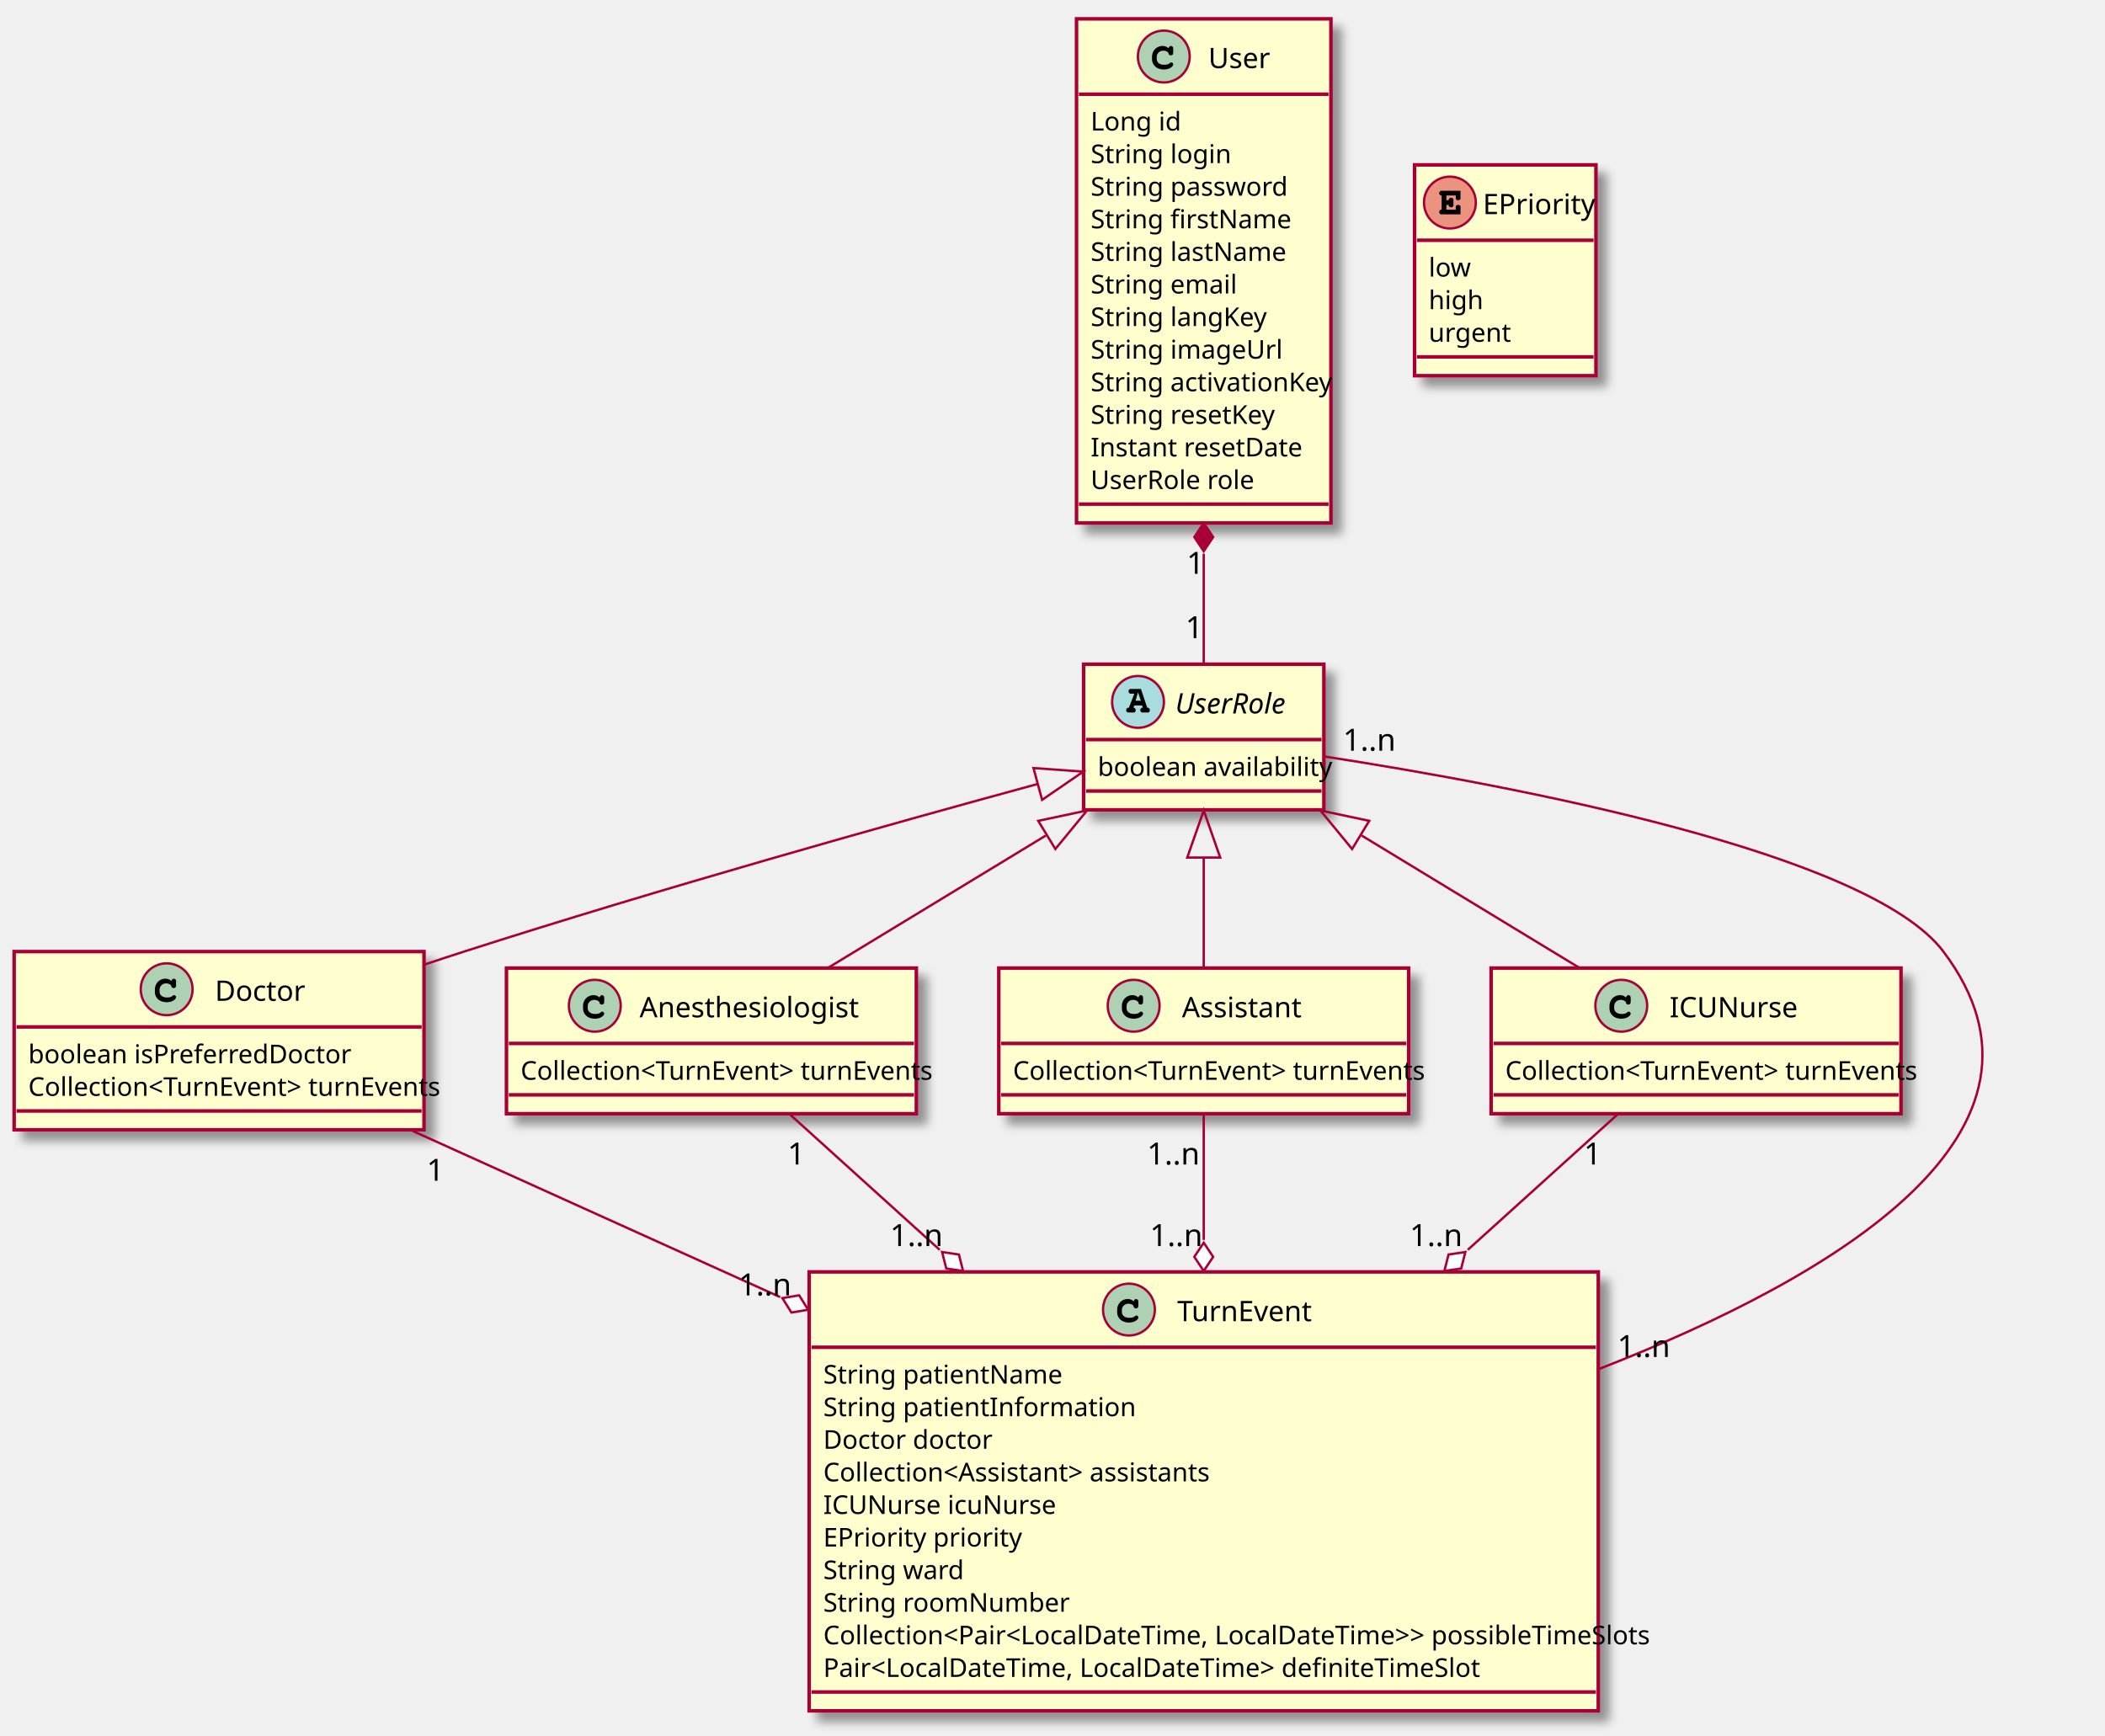
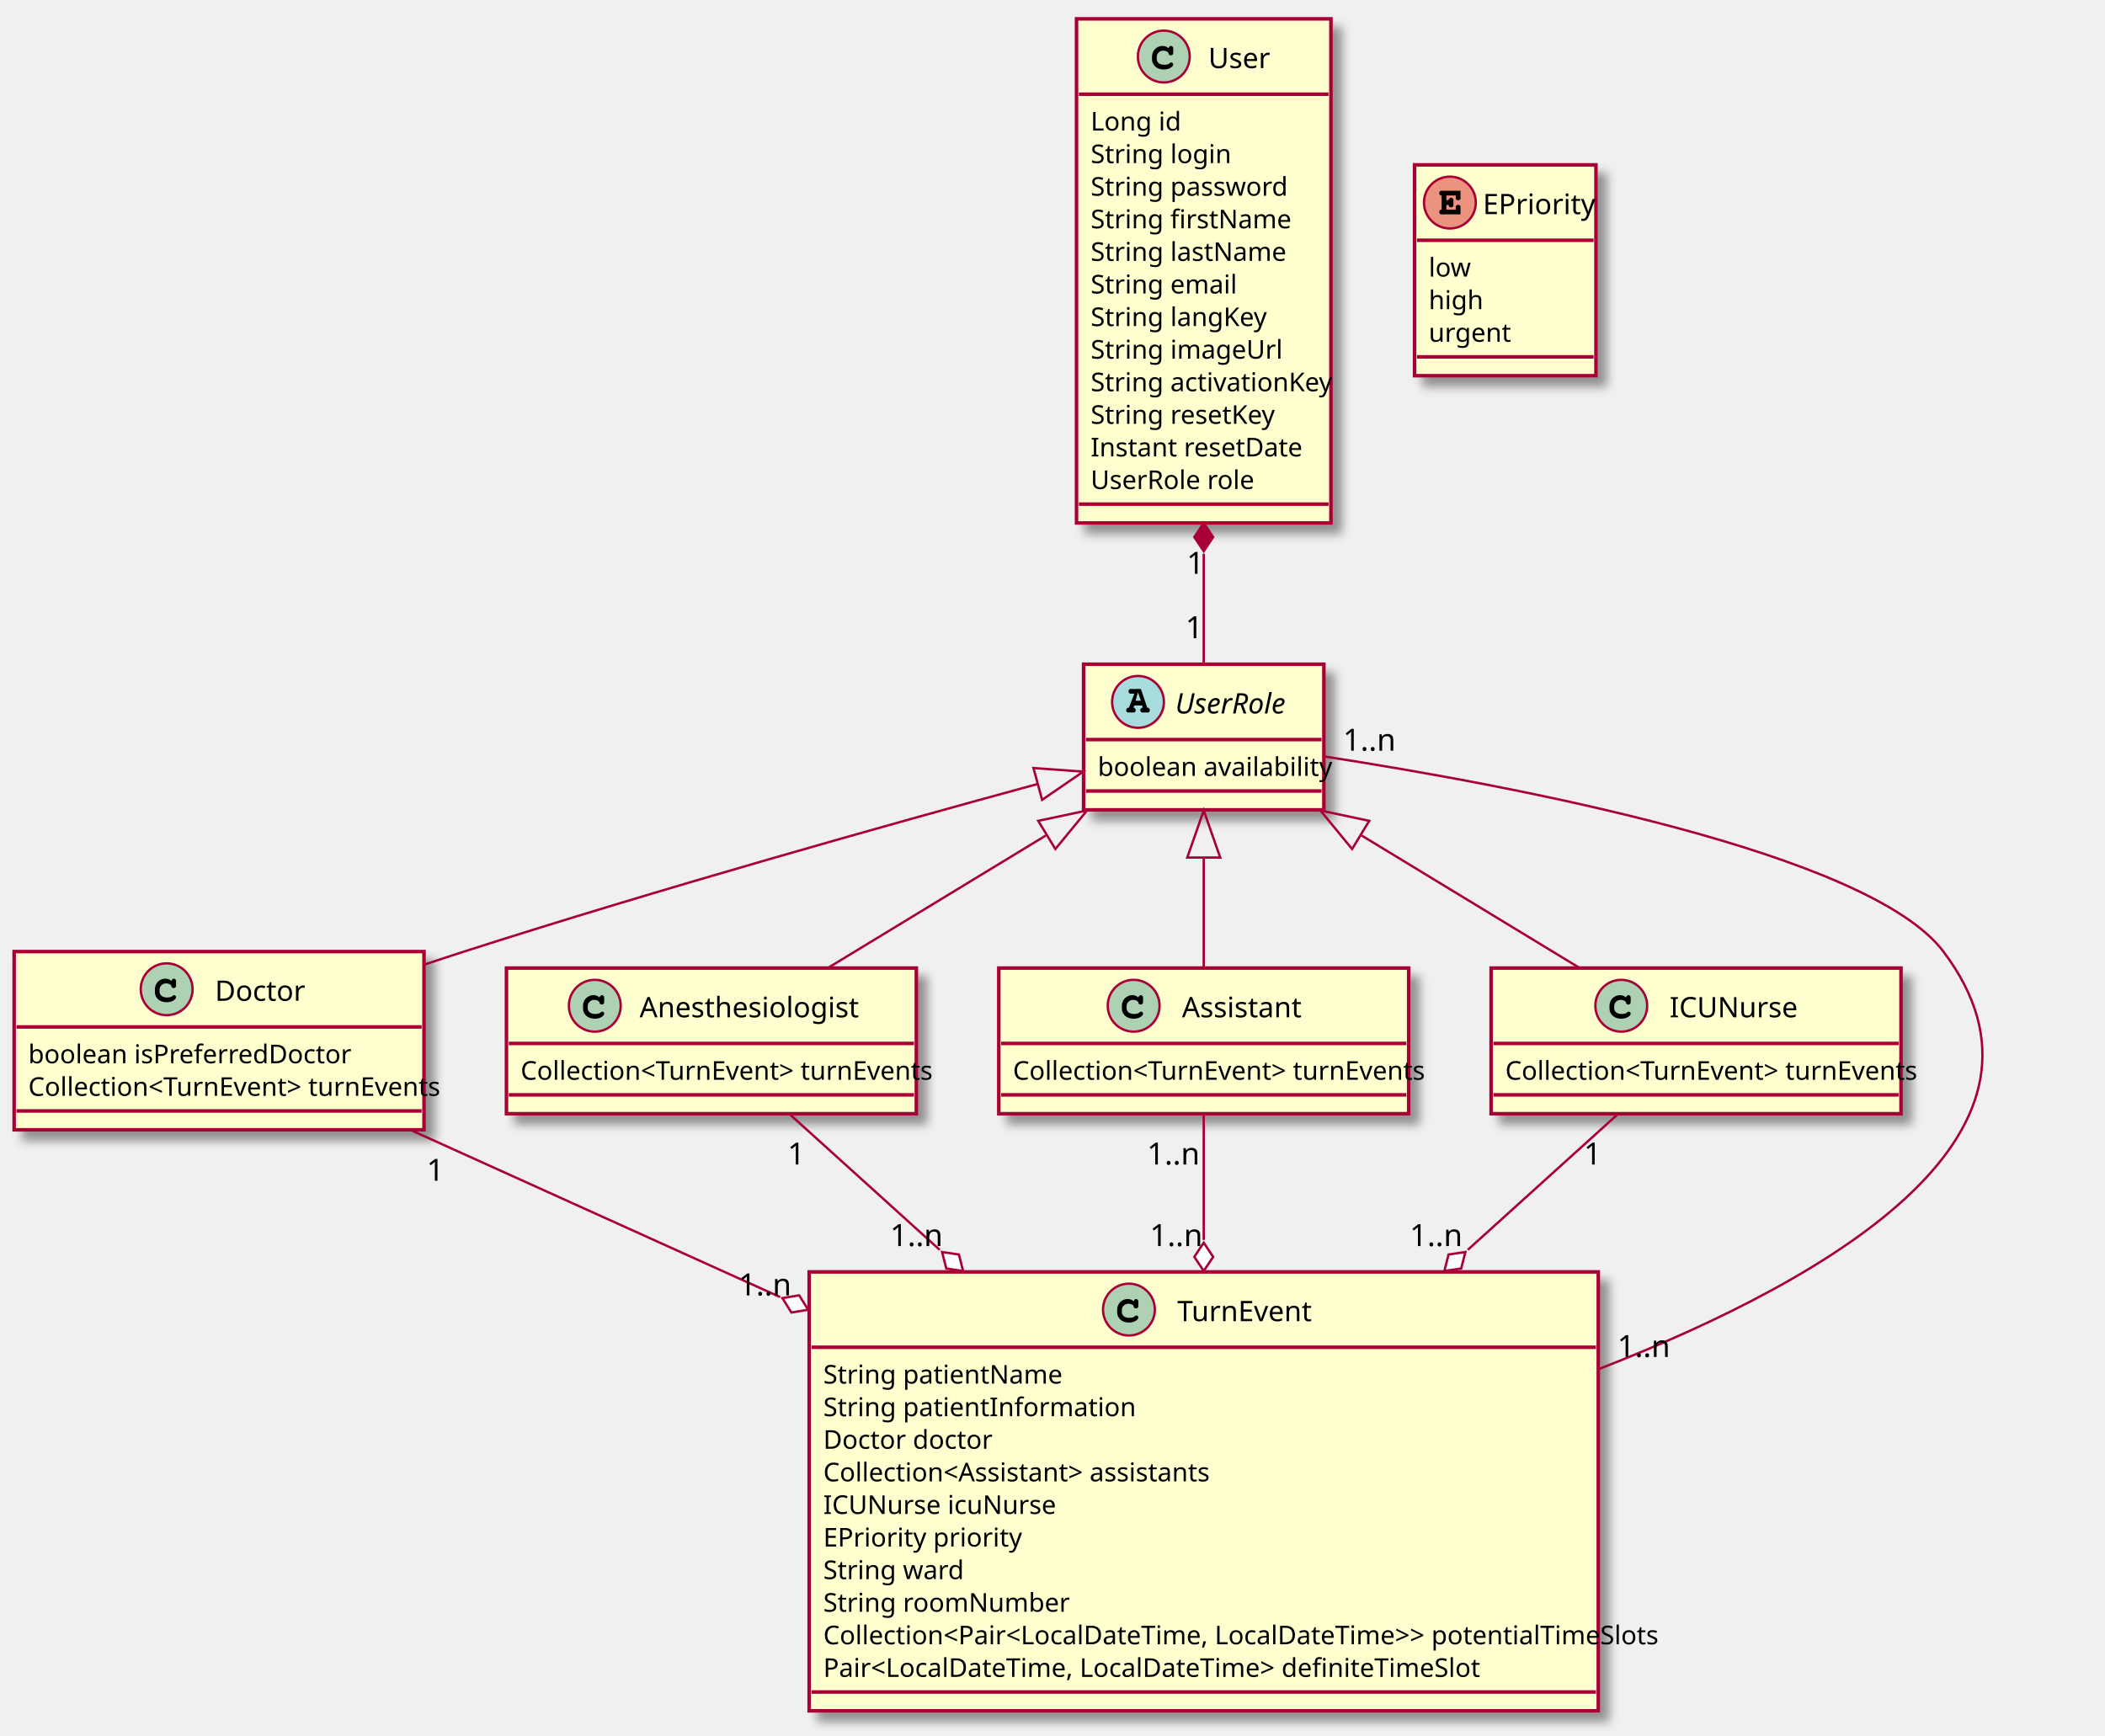
<svg xmlns="http://www.w3.org/2000/svg" contentScriptType="application/ecmascript" contentStyleType="text/css" height="921.25px" preserveAspectRatio="none" style="width:1117px;height:921px;" version="1.1" viewBox="0 0 1117 921" width="1117.5px" zoomAndPan="magnify">
  <defs>
    <filter height="300%" id="f1uslpgyjnyoba" width="300%" x="-1" y="-1">
      <feGaussianBlur result="blurOut" stdDeviation="2.5" />
      <feColorMatrix in="blurOut" result="blurOut2" type="matrix" values="0 0 0 0 0 0 0 0 0 0 0 0 0 0 0 0 0 0 .4 0" />
      <feOffset dx="5.0" dy="5.0" in="blurOut2" result="blurOut3" />
      <feBlend in="SourceGraphic" in2="blurOut3" mode="normal" />
    </filter>
  </defs>
  <g>
    <rect fill="#FEFECE" filter="url(#f1uslpgyjnyoba)" height="267.539" id="User" style="stroke: #A80036; stroke-width: 1.875;" width="135" x="571.25" y="10" />
    <ellipse cx="617.562" cy="30" fill="#ADD1B2" rx="13.75" ry="13.75" style="stroke: #A80036; stroke-width: 1.25;" />
    <path d="M620.062,25.625 Q620.316,25 620.609,24.688 Q620.902,24.375 621.234,24.375 Q621.82,24.375 622.191,24.727 Q622.562,25.078 622.562,25.898 L622.562,27.852 Q622.562,28.672 622.211,29.023 Q621.859,29.375 621.312,29.375 Q620.824,29.375 620.512,29.16 Q620.199,28.945 620.062,28.379 Q620.004,27.988 619.789,27.773 Q619.398,27.363 618.695,27.129 Q617.992,26.875 617.289,26.875 Q616.41,26.875 615.668,27.227 Q614.945,27.578 614.379,28.359 Q613.812,29.141 613.812,30.215 L613.812,31.367 Q613.812,32.656 614.867,33.516 Q615.922,34.375 617.797,34.375 Q618.91,34.375 619.691,34.121 Q620.141,33.984 620.648,33.535 Q620.981,33.281 621.156,33.203 Q621.332,33.125 621.547,33.125 Q621.957,33.125 622.25,33.457 Q622.562,33.77 622.562,34.219 Q622.562,34.648 622.133,35.156 Q621.508,35.898 620.512,36.309 Q619.203,36.875 617.602,36.875 Q615.727,36.875 614.223,36.133 Q613.012,35.547 612.152,34.277 Q611.312,33.008 611.312,31.504 L611.312,30.137 Q611.312,28.574 612.055,27.207 Q612.816,25.84 614.125,25.117 Q615.453,24.375 616.938,24.375 Q617.836,24.375 618.617,24.688 Q619.398,25 620.062,25.625 Z " />
    <text fill="#000000" font-family="sans-serif" font-size="15" lengthAdjust="spacingAndGlyphs" textLength="33.75" x="641.188" y="36.138">User</text>
    <line style="stroke: #A80036; stroke-width: 1.875;" x1="572.5" x2="705" y1="50" y2="50" />
    <text fill="#000000" font-family="sans-serif" font-size="13.75" lengthAdjust="spacingAndGlyphs" textLength="43.75" x="578.75" y="69.274">Long id</text>
    <text fill="#000000" font-family="sans-serif" font-size="13.75" lengthAdjust="spacingAndGlyphs" textLength="66.25" x="578.75" y="86.569">String login</text>
    <text fill="#000000" font-family="sans-serif" font-size="13.75" lengthAdjust="spacingAndGlyphs" textLength="101.25" x="578.75" y="103.864">String password</text>
    <text fill="#000000" font-family="sans-serif" font-size="13.75" lengthAdjust="spacingAndGlyphs" textLength="96.25" x="578.75" y="121.158">String firstName</text>
    <text fill="#000000" font-family="sans-serif" font-size="13.75" lengthAdjust="spacingAndGlyphs" textLength="93.75" x="578.75" y="138.453">String lastName</text>
    <text fill="#000000" font-family="sans-serif" font-size="13.75" lengthAdjust="spacingAndGlyphs" textLength="68.75" x="578.75" y="155.748">String email</text>
    <text fill="#000000" font-family="sans-serif" font-size="13.75" lengthAdjust="spacingAndGlyphs" textLength="87.5" x="578.75" y="173.043">String langKey</text>
    <text fill="#000000" font-family="sans-serif" font-size="13.75" lengthAdjust="spacingAndGlyphs" textLength="90" x="578.75" y="190.338">String imageUrl</text>
    <text fill="#000000" font-family="sans-serif" font-size="13.75" lengthAdjust="spacingAndGlyphs" textLength="120" x="578.75" y="207.633">String activationKey</text>
    <text fill="#000000" font-family="sans-serif" font-size="13.75" lengthAdjust="spacingAndGlyphs" textLength="93.75" x="578.75" y="224.928">String resetKey</text>
    <text fill="#000000" font-family="sans-serif" font-size="13.75" lengthAdjust="spacingAndGlyphs" textLength="102.5" x="578.75" y="242.223">Instant resetDate</text>
    <text fill="#000000" font-family="sans-serif" font-size="13.75" lengthAdjust="spacingAndGlyphs" textLength="81.25" x="578.75" y="259.518">UserRole role</text>
    <line style="stroke: #A80036; stroke-width: 1.875;" x1="572.5" x2="705" y1="267.539" y2="267.539" />
    <rect fill="#FEFECE" filter="url(#f1uslpgyjnyoba)" height="77.295" id="UserRole" style="stroke: #A80036; stroke-width: 1.875;" width="127.5" x="575" y="352.5" />
    <ellipse cx="603.875" cy="372.5" fill="#A9DCDF" rx="13.75" ry="13.75" style="stroke: #A80036; stroke-width: 1.25;" />
    <path d="M606.062,374.375 L601.941,374.375 L601.394,375.625 L601.394,375.625 L601.981,375.625 L602.625,376.406 L602.625,376.875 L602.625,377.344 L601.981,378.125 L601.394,378.125 L599.031,378.125 L598.269,378.125 L597.625,377.344 L597.625,376.875 L597.625,376.406 L598.269,375.625 L599.031,375.625 L601.922,368.125 L600.828,368.125 L599.519,368.125 L598.875,367.344 L598.875,366.875 L598.875,366.406 L599.519,365.625 L600.828,365.625 L605.418,365.625 L608.777,375.625 L609.481,375.625 L609.481,375.625 L610.125,376.406 L610.125,376.875 L610.125,377.344 L609.481,378.125 L608.777,378.125 L606.414,378.125 L605.769,378.125 L605.125,377.344 L605.125,376.875 L605.125,376.406 L605.769,375.625 L606.414,375.625 L606.414,375.625 L606.062,374.375 Z M605.379,371.875 L603.875,367.402 L602.586,371.875 L605.379,371.875 Z " />
    <text fill="#000000" font-family="sans-serif" font-size="15" font-style="italic" lengthAdjust="spacingAndGlyphs" textLength="65" x="623.625" y="378.638">UserRole</text>
    <line style="stroke: #A80036; stroke-width: 1.875;" x1="576.25" x2="701.25" y1="392.5" y2="392.5" />
    <text fill="#000000" font-family="sans-serif" font-size="13.75" lengthAdjust="spacingAndGlyphs" textLength="112.5" x="582.5" y="411.774">boolean availability</text>
    <line style="stroke: #A80036; stroke-width: 1.875;" x1="576.25" x2="701.25" y1="419.795" y2="419.795" />
    <rect fill="#FEFECE" filter="url(#f1uslpgyjnyoba)" height="94.59" id="Doctor" style="stroke: #A80036; stroke-width: 1.875;" width="217.5" x="7.5" y="505" />
    <ellipse cx="88.438" cy="525" fill="#ADD1B2" rx="13.75" ry="13.75" style="stroke: #A80036; stroke-width: 1.25;" />
    <path d="M90.938,520.625 Q91.191,520 91.484,519.688 Q91.777,519.375 92.109,519.375 Q92.695,519.375 93.066,519.727 Q93.438,520.078 93.438,520.898 L93.438,522.852 Q93.438,523.672 93.086,524.023 Q92.734,524.375 92.188,524.375 Q91.699,524.375 91.387,524.16 Q91.074,523.945 90.938,523.379 Q90.879,522.988 90.664,522.773 Q90.273,522.363 89.57,522.129 Q88.867,521.875 88.164,521.875 Q87.285,521.875 86.543,522.227 Q85.82,522.578 85.254,523.359 Q84.688,524.141 84.688,525.215 L84.688,526.367 Q84.688,527.656 85.742,528.516 Q86.797,529.375 88.672,529.375 Q89.785,529.375 90.566,529.121 Q91.016,528.984 91.523,528.535 Q91.856,528.281 92.031,528.203 Q92.207,528.125 92.422,528.125 Q92.832,528.125 93.125,528.457 Q93.438,528.769 93.438,529.219 Q93.438,529.648 93.008,530.156 Q92.383,530.898 91.387,531.309 Q90.078,531.875 88.477,531.875 Q86.602,531.875 85.098,531.133 Q83.887,530.547 83.027,529.277 Q82.188,528.008 82.188,526.504 L82.188,525.137 Q82.188,523.574 82.93,522.207 Q83.691,520.84 85,520.117 Q86.328,519.375 87.812,519.375 Q88.711,519.375 89.492,519.688 Q90.273,520 90.938,520.625 Z " />
    <text fill="#000000" font-family="sans-serif" font-size="15" lengthAdjust="spacingAndGlyphs" textLength="45" x="114.062" y="531.138">Doctor</text>
    <line style="stroke: #A80036; stroke-width: 1.875;" x1="8.75" x2="223.75" y1="545" y2="545" />
    <text fill="#000000" font-family="sans-serif" font-size="13.75" lengthAdjust="spacingAndGlyphs" textLength="158.75" x="15" y="564.274">boolean isPreferredDoctor</text>
    <text fill="#000000" font-family="sans-serif" font-size="13.75" lengthAdjust="spacingAndGlyphs" textLength="202.5" x="15" y="581.569">Collection&lt;TurnEvent&gt; turnEvents</text>
    <line style="stroke: #A80036; stroke-width: 1.875;" x1="8.75" x2="223.75" y1="589.59" y2="589.59" />
    <rect fill="#FEFECE" filter="url(#f1uslpgyjnyoba)" height="77.295" id="Anesthesiologist" style="stroke: #A80036; stroke-width: 1.875;" width="217.5" x="268.75" y="513.75" />
    <ellipse cx="315.625" cy="533.75" fill="#ADD1B2" rx="13.75" ry="13.75" style="stroke: #A80036; stroke-width: 1.25;" />
    <path d="M318.125,529.375 Q318.379,528.75 318.672,528.438 Q318.965,528.125 319.297,528.125 Q319.883,528.125 320.254,528.477 Q320.625,528.828 320.625,529.648 L320.625,531.602 Q320.625,532.422 320.273,532.773 Q319.922,533.125 319.375,533.125 Q318.887,533.125 318.574,532.91 Q318.262,532.695 318.125,532.129 Q318.066,531.738 317.852,531.523 Q317.461,531.113 316.758,530.879 Q316.055,530.625 315.352,530.625 Q314.473,530.625 313.731,530.977 Q313.008,531.328 312.441,532.109 Q311.875,532.891 311.875,533.965 L311.875,535.117 Q311.875,536.406 312.93,537.266 Q313.984,538.125 315.859,538.125 Q316.973,538.125 317.754,537.871 Q318.203,537.734 318.711,537.285 Q319.043,537.031 319.219,536.953 Q319.394,536.875 319.609,536.875 Q320.019,536.875 320.312,537.207 Q320.625,537.519 320.625,537.969 Q320.625,538.398 320.195,538.906 Q319.57,539.648 318.574,540.059 Q317.266,540.625 315.664,540.625 Q313.789,540.625 312.285,539.883 Q311.074,539.297 310.215,538.027 Q309.375,536.758 309.375,535.254 L309.375,533.887 Q309.375,532.324 310.117,530.957 Q310.879,529.59 312.188,528.867 Q313.516,528.125 315,528.125 Q315.898,528.125 316.68,528.438 Q317.461,528.75 318.125,529.375 Z " />
    <text fill="#000000" font-family="sans-serif" font-size="15" lengthAdjust="spacingAndGlyphs" textLength="115" x="339.375" y="539.888">Anesthesiologist</text>
    <line style="stroke: #A80036; stroke-width: 1.875;" x1="270" x2="485" y1="553.75" y2="553.75" />
    <text fill="#000000" font-family="sans-serif" font-size="13.75" lengthAdjust="spacingAndGlyphs" textLength="202.5" x="276.25" y="573.024">Collection&lt;TurnEvent&gt; turnEvents</text>
    <line style="stroke: #A80036; stroke-width: 1.875;" x1="270" x2="485" y1="581.045" y2="581.045" />
    <rect fill="#FEFECE" filter="url(#f1uslpgyjnyoba)" height="77.295" id="Assistant" style="stroke: #A80036; stroke-width: 1.875;" width="217.5" x="530" y="513.75" />
    <ellipse cx="601.562" cy="533.75" fill="#ADD1B2" rx="13.75" ry="13.75" style="stroke: #A80036; stroke-width: 1.25;" />
    <path d="M604.062,529.375 Q604.316,528.75 604.609,528.438 Q604.902,528.125 605.234,528.125 Q605.82,528.125 606.191,528.477 Q606.562,528.828 606.562,529.648 L606.562,531.602 Q606.562,532.422 606.211,532.773 Q605.859,533.125 605.312,533.125 Q604.824,533.125 604.512,532.91 Q604.199,532.695 604.062,532.129 Q604.004,531.738 603.789,531.523 Q603.398,531.113 602.695,530.879 Q601.992,530.625 601.289,530.625 Q600.41,530.625 599.668,530.977 Q598.945,531.328 598.379,532.109 Q597.812,532.891 597.812,533.965 L597.812,535.117 Q597.812,536.406 598.867,537.266 Q599.922,538.125 601.797,538.125 Q602.91,538.125 603.691,537.871 Q604.141,537.734 604.648,537.285 Q604.981,537.031 605.156,536.953 Q605.332,536.875 605.547,536.875 Q605.957,536.875 606.25,537.207 Q606.562,537.519 606.562,537.969 Q606.562,538.398 606.133,538.906 Q605.508,539.648 604.512,540.059 Q603.203,540.625 601.602,540.625 Q599.727,540.625 598.223,539.883 Q597.012,539.297 596.152,538.027 Q595.312,536.758 595.312,535.254 L595.312,533.887 Q595.312,532.324 596.055,530.957 Q596.816,529.59 598.125,528.867 Q599.453,528.125 600.938,528.125 Q601.836,528.125 602.617,528.438 Q603.398,528.75 604.062,529.375 Z " />
    <text fill="#000000" font-family="sans-serif" font-size="15" lengthAdjust="spacingAndGlyphs" textLength="63.75" x="627.188" y="539.888">Assistant</text>
    <line style="stroke: #A80036; stroke-width: 1.875;" x1="531.25" x2="746.25" y1="553.75" y2="553.75" />
    <text fill="#000000" font-family="sans-serif" font-size="13.75" lengthAdjust="spacingAndGlyphs" textLength="202.5" x="537.5" y="573.024">Collection&lt;TurnEvent&gt; turnEvents</text>
    <line style="stroke: #A80036; stroke-width: 1.875;" x1="531.25" x2="746.25" y1="581.045" y2="581.045" />
    <rect fill="#FEFECE" filter="url(#f1uslpgyjnyoba)" height="77.295" id="ICUNurse" style="stroke: #A80036; stroke-width: 1.875;" width="217.5" x="791.25" y="513.75" />
    <ellipse cx="860.312" cy="533.75" fill="#ADD1B2" rx="13.75" ry="13.75" style="stroke: #A80036; stroke-width: 1.25;" />
    <path d="M862.812,529.375 Q863.066,528.75 863.359,528.438 Q863.652,528.125 863.984,528.125 Q864.57,528.125 864.941,528.477 Q865.312,528.828 865.312,529.648 L865.312,531.602 Q865.312,532.422 864.961,532.773 Q864.609,533.125 864.062,533.125 Q863.574,533.125 863.262,532.91 Q862.949,532.695 862.812,532.129 Q862.754,531.738 862.539,531.523 Q862.148,531.113 861.445,530.879 Q860.742,530.625 860.039,530.625 Q859.16,530.625 858.418,530.977 Q857.695,531.328 857.129,532.109 Q856.562,532.891 856.562,533.965 L856.562,535.117 Q856.562,536.406 857.617,537.266 Q858.672,538.125 860.547,538.125 Q861.66,538.125 862.441,537.871 Q862.891,537.734 863.398,537.285 Q863.731,537.031 863.906,536.953 Q864.082,536.875 864.297,536.875 Q864.707,536.875 865,537.207 Q865.312,537.519 865.312,537.969 Q865.312,538.398 864.883,538.906 Q864.258,539.648 863.262,540.059 Q861.953,540.625 860.352,540.625 Q858.477,540.625 856.973,539.883 Q855.762,539.297 854.902,538.027 Q854.062,536.758 854.062,535.254 L854.062,533.887 Q854.062,532.324 854.805,530.957 Q855.566,529.59 856.875,528.867 Q858.203,528.125 859.688,528.125 Q860.586,528.125 861.367,528.438 Q862.148,528.75 862.812,529.375 Z " />
    <text fill="#000000" font-family="sans-serif" font-size="15" lengthAdjust="spacingAndGlyphs" textLength="68.75" x="885.938" y="539.888">ICUNurse</text>
    <line style="stroke: #A80036; stroke-width: 1.875;" x1="792.5" x2="1007.5" y1="553.75" y2="553.75" />
    <text fill="#000000" font-family="sans-serif" font-size="13.75" lengthAdjust="spacingAndGlyphs" textLength="202.5" x="798.75" y="573.024">Collection&lt;TurnEvent&gt; turnEvents</text>
    <line style="stroke: #A80036; stroke-width: 1.875;" x1="792.5" x2="1007.5" y1="581.045" y2="581.045" />
    <rect fill="#FEFECE" filter="url(#f1uslpgyjnyoba)" height="232.949" id="TurnEvent" style="stroke: #A80036; stroke-width: 1.875;" width="418.75" x="429.375" y="675" />
    <ellipse cx="599.062" cy="695" fill="#ADD1B2" rx="13.75" ry="13.75" style="stroke: #A80036; stroke-width: 1.25;" />
    <path d="M601.562,690.625 Q601.816,690 602.109,689.688 Q602.402,689.375 602.734,689.375 Q603.32,689.375 603.691,689.727 Q604.062,690.078 604.062,690.898 L604.062,692.852 Q604.062,693.672 603.711,694.023 Q603.359,694.375 602.812,694.375 Q602.324,694.375 602.012,694.16 Q601.699,693.945 601.562,693.379 Q601.504,692.988 601.289,692.773 Q600.898,692.363 600.195,692.129 Q599.492,691.875 598.789,691.875 Q597.91,691.875 597.168,692.227 Q596.445,692.578 595.879,693.359 Q595.312,694.141 595.312,695.215 L595.312,696.367 Q595.312,697.656 596.367,698.516 Q597.422,699.375 599.297,699.375 Q600.41,699.375 601.191,699.121 Q601.641,698.984 602.148,698.535 Q602.481,698.281 602.656,698.203 Q602.832,698.125 603.047,698.125 Q603.457,698.125 603.75,698.457 Q604.062,698.769 604.062,699.219 Q604.062,699.648 603.633,700.156 Q603.008,700.898 602.012,701.309 Q600.703,701.875 599.102,701.875 Q597.227,701.875 595.723,701.133 Q594.512,700.547 593.652,699.277 Q592.812,698.008 592.812,696.504 L592.812,695.137 Q592.812,693.574 593.555,692.207 Q594.316,690.84 595.625,690.117 Q596.953,689.375 598.438,689.375 Q599.336,689.375 600.117,689.688 Q600.898,690 601.562,690.625 Z " />
    <text fill="#000000" font-family="sans-serif" font-size="15" lengthAdjust="spacingAndGlyphs" textLength="68.75" x="624.688" y="701.138">TurnEvent</text>
    <line style="stroke: #A80036; stroke-width: 1.875;" x1="430.625" x2="846.875" y1="715" y2="715" />
    <text fill="#000000" font-family="sans-serif" font-size="13.75" lengthAdjust="spacingAndGlyphs" textLength="112.5" x="436.875" y="734.274">String patientName</text>
    <text fill="#000000" font-family="sans-serif" font-size="13.75" lengthAdjust="spacingAndGlyphs" textLength="145" x="436.875" y="751.569">String patientInformation</text>
    <text fill="#000000" font-family="sans-serif" font-size="13.75" lengthAdjust="spacingAndGlyphs" textLength="82.5" x="436.875" y="768.864">Doctor doctor</text>
    <text fill="#000000" font-family="sans-serif" font-size="13.75" lengthAdjust="spacingAndGlyphs" textLength="196.25" x="436.875" y="786.158">Collection&lt;Assistant&gt; assistants</text>
    <text fill="#000000" font-family="sans-serif" font-size="13.75" lengthAdjust="spacingAndGlyphs" textLength="113.75" x="436.875" y="803.453">ICUNurse icuNurse</text>
    <text fill="#000000" font-family="sans-serif" font-size="13.75" lengthAdjust="spacingAndGlyphs" textLength="93.75" x="436.875" y="820.748">EPriority priority</text>
    <text fill="#000000" font-family="sans-serif" font-size="13.75" lengthAdjust="spacingAndGlyphs" textLength="71.25" x="436.875" y="838.043">String ward</text>
    <text fill="#000000" font-family="sans-serif" font-size="13.75" lengthAdjust="spacingAndGlyphs" textLength="115" x="436.875" y="855.338">String roomNumber</text>
-     <text fill="#000000" font-family="sans-serif" font-size="13.75" lengthAdjust="spacingAndGlyphs" textLength="403.75" x="436.875" y="872.633">Collection&lt;Pair&lt;LocalDateTime, LocalDateTime&gt;&gt; possibleTimeSlots</text>
+     <text fill="#000000" font-family="sans-serif" font-size="13.75" lengthAdjust="spacingAndGlyphs" textLength="403.75" x="436.875" y="872.633">Collection&lt;Pair&lt;LocalDateTime, LocalDateTime&gt;&gt; potentialTimeSlots</text>
    <text fill="#000000" font-family="sans-serif" font-size="13.75" lengthAdjust="spacingAndGlyphs" textLength="317.5" x="436.875" y="889.928">Pair&lt;LocalDateTime, LocalDateTime&gt; definiteTimeSlot</text>
    <line style="stroke: #A80036; stroke-width: 1.875;" x1="430.625" x2="846.875" y1="897.949" y2="897.949" />
    <rect fill="#FEFECE" filter="url(#f1uslpgyjnyoba)" height="111.885" id="EPriority" style="stroke: #A80036; stroke-width: 1.875;" width="96.25" x="750.625" y="87.5" />
    <ellipse cx="769.375" cy="107.5" fill="#EB937F" rx="13.75" ry="13.75" style="stroke: #A80036; stroke-width: 1.25;" />
    <path d="M767.5,108.75 L767.5,111.25 L772.5,111.25 L772.5,110 L772.5,109.394 L773.281,108.75 L773.75,108.75 L774.219,108.75 L775,109.394 L775,110 L775,113.75 L765,113.75 L764.394,113.75 L763.75,112.969 L763.75,112.5 L763.75,112.031 L764.394,111.25 L765,111.25 L765,111.25 L765,103.75 L765,103.75 L764.394,103.75 L763.75,102.969 L763.75,102.5 L763.75,102.031 L764.394,101.25 L765,101.25 L775,101.25 L775,105 L775,105.606 L774.219,106.25 L773.75,106.25 L773.281,106.25 L772.5,105.606 L772.5,105 L772.5,103.75 L767.5,103.75 L767.5,106.25 L768.75,106.25 L768.75,105.644 L768.75,105.644 L769.531,105 L770,105 L770.469,105 L771.25,105.644 L771.25,106.25 L771.25,108.75 L771.25,109.356 L770.469,110 L770.469,110 L770,110 L769.531,110 L768.75,109.356 L768.75,109.356 L768.75,108.75 L767.5,108.75 Z " />
    <text fill="#000000" font-family="sans-serif" font-size="15" lengthAdjust="spacingAndGlyphs" textLength="56.25" x="786.875" y="113.638">EPriority</text>
    <line style="stroke: #A80036; stroke-width: 1.875;" x1="751.875" x2="845.625" y1="127.5" y2="127.5" />
    <text fill="#000000" font-family="sans-serif" font-size="13.75" lengthAdjust="spacingAndGlyphs" textLength="22.5" x="758.125" y="146.774">low</text>
    <text fill="#000000" font-family="sans-serif" font-size="13.75" lengthAdjust="spacingAndGlyphs" textLength="25" x="758.125" y="164.069">high</text>
    <text fill="#000000" font-family="sans-serif" font-size="13.75" lengthAdjust="spacingAndGlyphs" textLength="38.75" x="758.125" y="181.363">urgent</text>
    <line style="stroke: #A80036; stroke-width: 1.875;" x1="751.875" x2="845.625" y1="189.385" y2="189.385" />
    <path d="M638.75,293.855 C638.75,315.49 638.75,335.975 638.75,352.431 " fill="none" id="User&lt;-UserRole" style="stroke: #A80036; stroke-width: 1.25;" />
    <polygon fill="#A80036" points="638.75,277.539,633.75,285.039,638.75,292.539,643.75,285.039,638.75,277.539" style="stroke: #A80036; stroke-width: 1.25;" />
    <text fill="#000000" font-family="sans-serif" font-size="16.25" lengthAdjust="spacingAndGlyphs" textLength="8.75" x="629.692" y="304.532">1</text>
    <text fill="#000000" font-family="sans-serif" font-size="16.25" lengthAdjust="spacingAndGlyphs" textLength="8.75" x="629.043" y="338.692">1</text>
    <path d="M550.391,416.123 C470.527,437.877 349.941,471.73 246.25,505 C239.407,507.195 232.382,509.511 225.314,511.89 " fill="none" id="UserRole&lt;-Doctor" style="stroke: #A80036; stroke-width: 1.25;" />
    <polygon fill="none" points="548.399,407.598,574.817,409.501,552.979,424.488,548.399,407.598" style="stroke: #A80036; stroke-width: 1.25;" />
    <path d="M554.956,443.418 C517.424,466.225 473.946,492.644 439.42,513.624 " fill="none" id="UserRole&lt;-Anesthesiologist" style="stroke: #A80036; stroke-width: 1.25;" />
    <polygon fill="none" points="550.929,435.626,576.837,430.121,560.016,450.581,550.929,435.626" style="stroke: #A80036; stroke-width: 1.25;" />
    <path d="M638.75,455.151 C638.75,474.827 638.75,495.939 638.75,513.349 " fill="none" id="UserRole&lt;-Assistant" style="stroke: #A80036; stroke-width: 1.25;" />
    <polygon fill="none" points="630,455.121,638.75,430.121,647.5,455.121,630,455.121" style="stroke: #A80036; stroke-width: 1.25;" />
    <path d="M722.544,443.418 C760.076,466.225 803.554,492.644 838.08,513.624 " fill="none" id="UserRole&lt;-ICUNurse" style="stroke: #A80036; stroke-width: 1.25;" />
    <polygon fill="none" points="717.484,450.581,700.663,430.121,726.571,435.626,717.484,450.581" style="stroke: #A80036; stroke-width: 1.25;" />
    <path d="M218.856,600.144 C274.647,625.37 345.975,657.621 413.945,688.354 " fill="none" id="Doctor-&gt;TurnEvent" style="stroke: #A80036; stroke-width: 1.25;" />
    <polygon fill="#FFFFFF" points="428.845,695.091,424.072,687.445,415.178,688.91,419.951,696.557,428.845,695.091" style="stroke: #A80036; stroke-width: 1.25;" />
    <text fill="#000000" font-family="sans-serif" font-size="16.25" lengthAdjust="spacingAndGlyphs" textLength="8.75" x="226.376" y="626.63">1</text>
    <text fill="#000000" font-family="sans-serif" font-size="16.25" lengthAdjust="spacingAndGlyphs" textLength="27.5" x="391.91" y="687.481">1..n</text>
    <path d="M419.474,591.707 C441.435,611.566 469.724,637.149 498.636,663.294 " fill="none" id="Anesthesiologist-&gt;TurnEvent" style="stroke: #A80036; stroke-width: 1.25;" />
    <polygon fill="#FFFFFF" points="511.049,674.519,508.84,665.78,499.924,664.457,502.132,673.196,511.049,674.519" style="stroke: #A80036; stroke-width: 1.25;" />
    <text fill="#000000" font-family="sans-serif" font-size="16.25" lengthAdjust="spacingAndGlyphs" textLength="8.75" x="417.891" y="618.018">1</text>
    <text fill="#000000" font-family="sans-serif" font-size="16.25" lengthAdjust="spacingAndGlyphs" textLength="27.5" x="472.277" y="661.288">1..n</text>
    <path d="M638.75,591.707 C638.75,610.236 638.75,633.747 638.75,658.051 " fill="none" id="Assistant-&gt;TurnEvent" style="stroke: #A80036; stroke-width: 1.25;" />
    <polygon fill="#FFFFFF" points="638.75,674.519,643.75,667.019,638.75,659.519,633.75,667.019,638.75,674.519" style="stroke: #A80036; stroke-width: 1.25;" />
    <text fill="#000000" font-family="sans-serif" font-size="16.25" lengthAdjust="spacingAndGlyphs" textLength="27.5" x="608.629" y="618.018">1..n</text>
    <text fill="#000000" font-family="sans-serif" font-size="16.25" lengthAdjust="spacingAndGlyphs" textLength="27.5" x="610.154" y="661.288">1..n</text>
    <path d="M858.026,591.707 C836.065,611.566 807.776,637.149 778.864,663.294 " fill="none" id="ICUNurse-&gt;TurnEvent" style="stroke: #A80036; stroke-width: 1.25;" />
    <polygon fill="#FFFFFF" points="766.451,674.519,775.368,673.196,777.576,664.457,768.66,665.78,766.451,674.519" style="stroke: #A80036; stroke-width: 1.25;" />
    <text fill="#000000" font-family="sans-serif" font-size="16.25" lengthAdjust="spacingAndGlyphs" textLength="8.75" x="840.441" y="618.018">1</text>
    <text fill="#000000" font-family="sans-serif" font-size="16.25" lengthAdjust="spacingAndGlyphs" textLength="27.5" x="748.032" y="661.288">1..n</text>
    <path d="M702.654,401.451 C803.37,417.011 991.68,452.495 1031.25,505 C1102.777,599.909 976.163,676.788 848.129,726.673 " fill="none" id="UserRole-TurnEvent" style="stroke: #A80036; stroke-width: 1.25;" />
    <text fill="#000000" font-family="sans-serif" font-size="16.25" lengthAdjust="spacingAndGlyphs" textLength="27.5" x="712.603" y="398.387">1..n</text>
    <text fill="#000000" font-family="sans-serif" font-size="16.25" lengthAdjust="spacingAndGlyphs" textLength="27.5" x="858.239" y="720.162">1..n</text>
  </g>
</svg>
